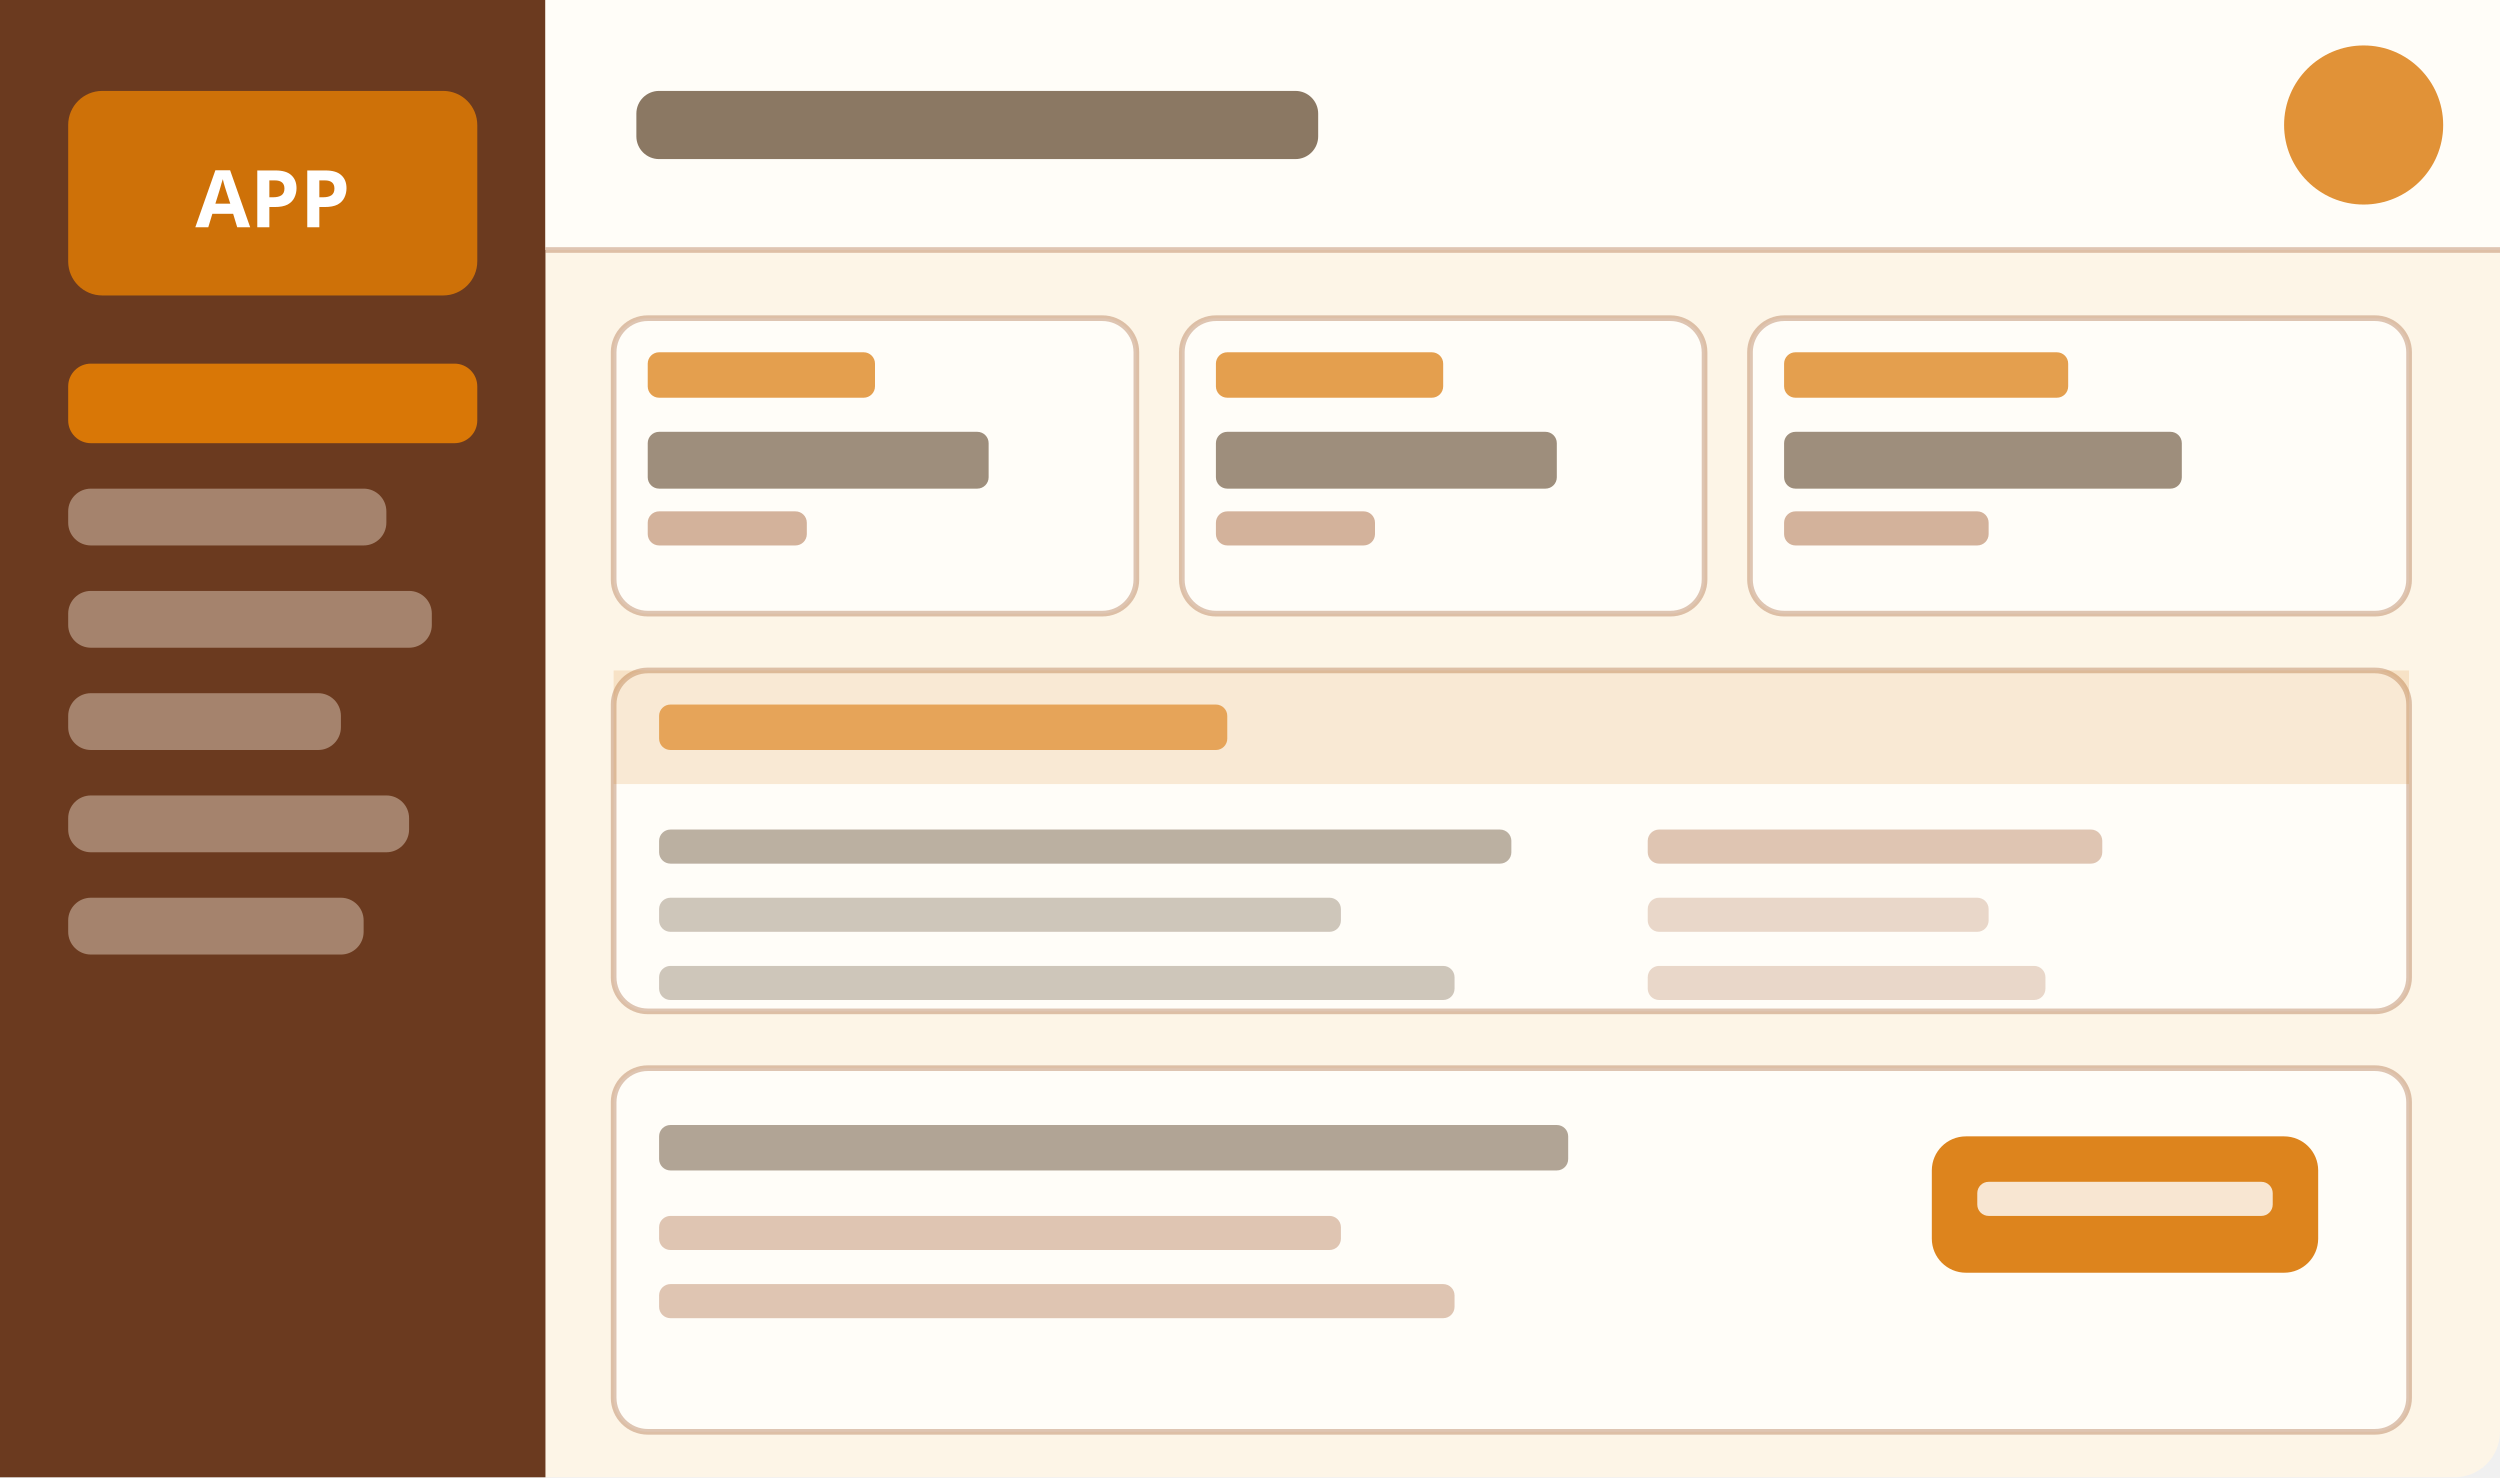
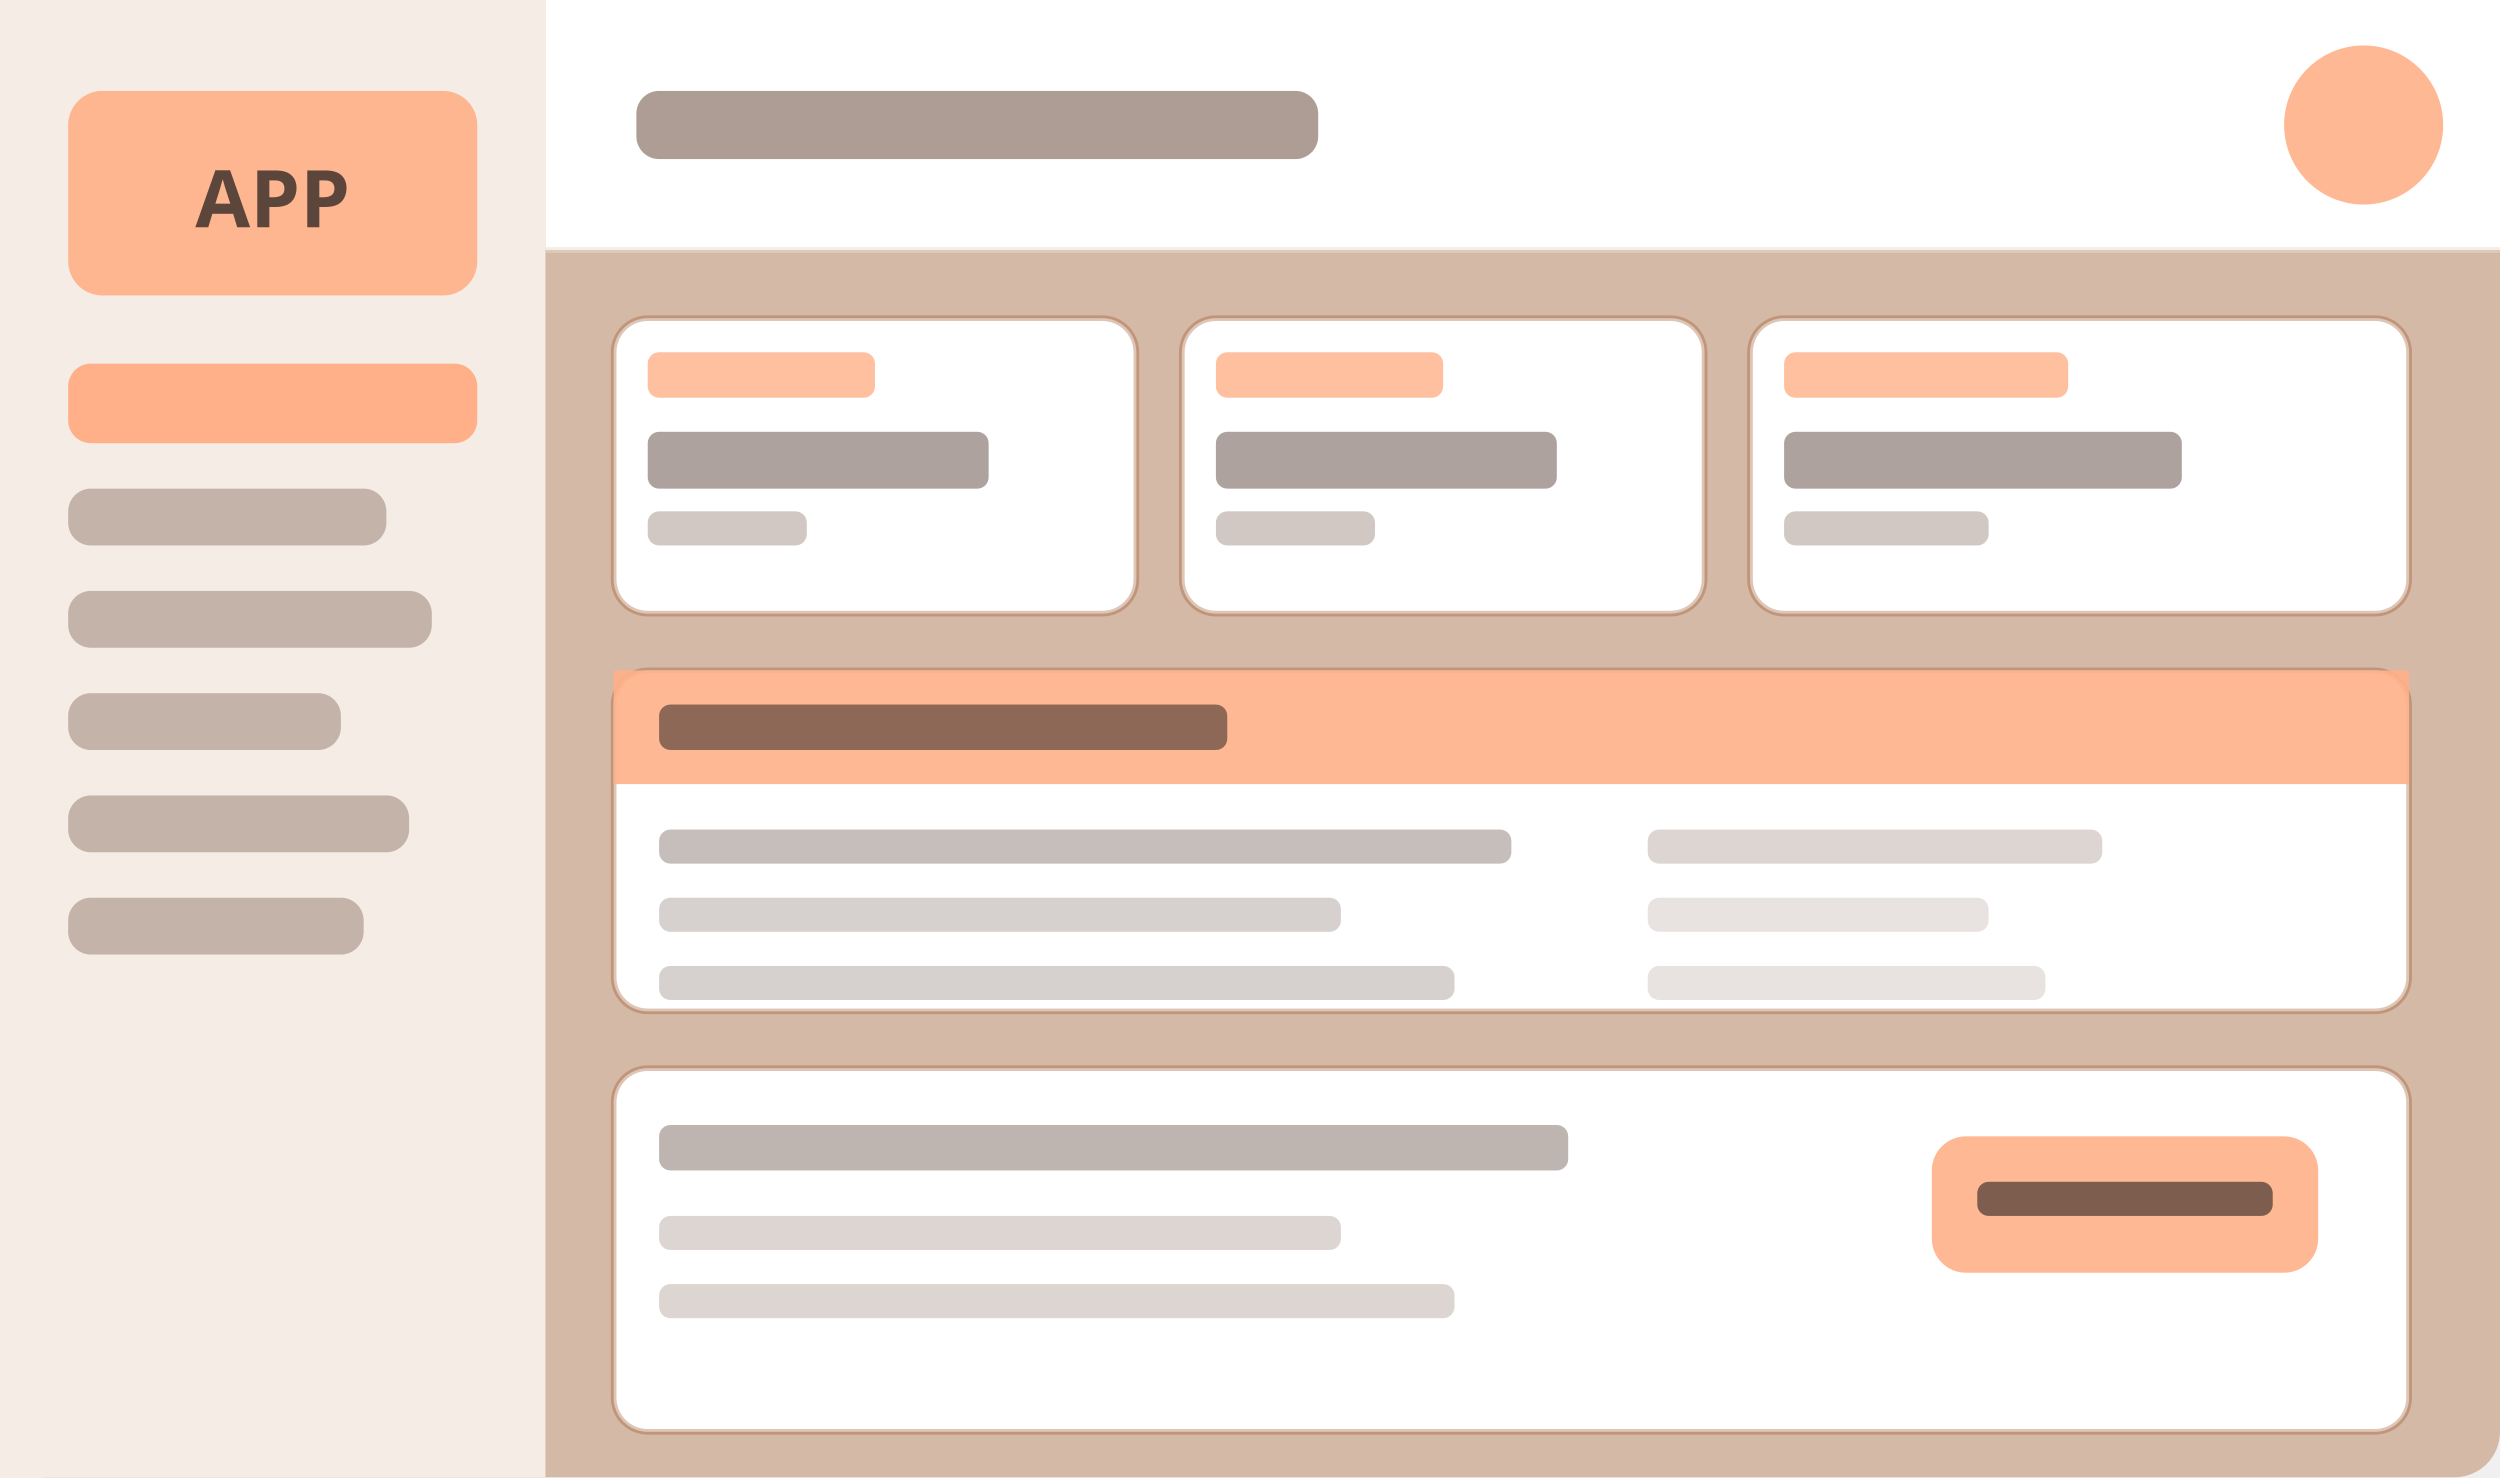
<svg xmlns="http://www.w3.org/2000/svg" width="220" height="130" viewBox="0 0 220 130">
-   <rect width="220" height="130" fill="#fdf5e7" rx="4" />
-   <rect x="0" y="0" width="48" height="130" fill="#6b3a1f" rx="4 0 0 4" />
-   <rect x="6" y="8" width="36" height="18" fill="#d97706" rx="3" opacity="0.9" />
-   <text x="24" y="20" text-anchor="middle" font-size="7" font-family="sans-serif" fill="white" font-weight="bold">APP</text>
-   <rect x="6" y="32" width="36" height="7" fill="#d97706" rx="2" />
-   <rect x="6" y="43" width="28" height="5" fill="#fdf0e0" rx="2" opacity="0.4" />
-   <rect x="6" y="52" width="32" height="5" fill="#fdf0e0" rx="2" opacity="0.4" />
-   <rect x="6" y="61" width="24" height="5" fill="#fdf0e0" rx="2" opacity="0.4" />
-   <rect x="6" y="70" width="30" height="5" fill="#fdf0e0" rx="2" opacity="0.4" />
-   <rect x="6" y="79" width="26" height="5" fill="#fdf0e0" rx="2" opacity="0.4" />
-   <rect x="48" y="0" width="172" height="22" fill="#fffdf8" rx="0 4 0 0" />
-   <line x1="48" y1="22" x2="220" y2="22" stroke="#92400e" stroke-width="0.5" opacity="0.3" />
-   <circle cx="208" cy="11" r="7" fill="#d97706" opacity="0.8" />
-   <rect x="56" y="8" width="60" height="6" fill="#3d1f00" rx="2" opacity="0.6" />
-   <rect x="54" y="28" width="46" height="26" fill="#fffdf8" rx="3" stroke="#92400e" stroke-width="0.5" stroke-opacity="0.3" />
-   <rect x="57" y="31" width="20" height="4" fill="#d97706" rx="1" opacity="0.7" />
-   <rect x="57" y="38" width="30" height="5" fill="#3d1f00" rx="1" opacity="0.5" />
-   <rect x="57" y="45" width="14" height="3" fill="#92400e" rx="1" opacity="0.4" />
-   <rect x="104" y="28" width="46" height="26" fill="#fffdf8" rx="3" stroke="#92400e" stroke-width="0.5" stroke-opacity="0.3" />
-   <rect x="107" y="31" width="20" height="4" fill="#d97706" rx="1" opacity="0.7" />
-   <rect x="107" y="38" width="30" height="5" fill="#3d1f00" rx="1" opacity="0.5" />
-   <rect x="107" y="45" width="14" height="3" fill="#92400e" rx="1" opacity="0.4" />
-   <rect x="154" y="28" width="58" height="26" fill="#fffdf8" rx="3" stroke="#92400e" stroke-width="0.5" stroke-opacity="0.3" />
-   <rect x="157" y="31" width="25" height="4" fill="#d97706" rx="1" opacity="0.7" />
-   <rect x="157" y="38" width="35" height="5" fill="#3d1f00" rx="1" opacity="0.5" />
-   <rect x="157" y="45" width="18" height="3" fill="#92400e" rx="1" opacity="0.4" />
-   <rect x="54" y="59" width="158" height="30" fill="#fffdf8" rx="3" stroke="#92400e" stroke-width="0.5" stroke-opacity="0.3" />
-   <rect x="54" y="59" width="158" height="10" fill="#d97706" rx="3 3 0 0" opacity="0.15" />
-   <rect x="58" y="62" width="50" height="4" fill="#d97706" rx="1" opacity="0.6" />
-   <rect x="58" y="73" width="75" height="3" fill="#3d1f00" rx="1" opacity="0.35" />
-   <rect x="58" y="79" width="60" height="3" fill="#3d1f00" rx="1" opacity="0.25" />
-   <rect x="58" y="85" width="70" height="3" fill="#3d1f00" rx="1" opacity="0.25" />
-   <rect x="145" y="73" width="40" height="3" fill="#92400e" rx="1" opacity="0.3" />
-   <rect x="145" y="79" width="30" height="3" fill="#92400e" rx="1" opacity="0.2" />
-   <rect x="145" y="85" width="35" height="3" fill="#92400e" rx="1" opacity="0.2" />
-   <rect x="54" y="94" width="158" height="32" fill="#fffdf8" rx="3" stroke="#92400e" stroke-width="0.5" stroke-opacity="0.3" />
-   <rect x="58" y="99" width="80" height="4" fill="#3d1f00" rx="1" opacity="0.4" />
-   <rect x="58" y="107" width="60" height="3" fill="#92400e" rx="1" opacity="0.3" />
-   <rect x="58" y="113" width="70" height="3" fill="#92400e" rx="1" opacity="0.3" />
-   <rect x="170" y="100" width="34" height="12" fill="#d97706" rx="3" opacity="0.9" />
-   <rect x="174" y="104" width="26" height="3" fill="white" rx="1" opacity="0.8" />
+   <rect width="220" height="130" fill="#d4b9a7" rx="4" />
+   <rect x="0" y="0" width="48" height="130" fill="#f5ece5" rx="4 0 0 4" />
+   <rect x="6" y="8" width="36" height="18" fill="#ffb088" rx="3" opacity="0.9" />
+   <text x="24" y="20" text-anchor="middle" font-size="7" font-family="sans-serif" fill="#5c463c" font-weight="bold">APP</text>
+   <rect x="6" y="32" width="36" height="7" fill="#ffb088" rx="2" />
+   <rect x="6" y="43" width="28" height="5" fill="#785c4d" rx="2" opacity="0.4" />
+   <rect x="6" y="52" width="32" height="5" fill="#785c4d" rx="2" opacity="0.4" />
+   <rect x="6" y="61" width="24" height="5" fill="#785c4d" rx="2" opacity="0.4" />
+   <rect x="6" y="70" width="30" height="5" fill="#785c4d" rx="2" opacity="0.4" />
+   <rect x="6" y="79" width="26" height="5" fill="#785c4d" rx="2" opacity="0.4" />
+   <rect x="48" y="0" width="172" height="22" fill="#ffffff" rx="0 4 0 0" />
+   <line x1="48" y1="22" x2="220" y2="22" stroke="#e8dbce" stroke-width="0.5" opacity="0.5" />
+   <circle cx="208" cy="11" r="7" fill="#ffb088" opacity="0.9" />
+   <rect x="56" y="8" width="60" height="6" fill="#785c4d" rx="2" opacity="0.6" />
+   <rect x="54" y="28" width="46" height="26" fill="#ffffff" rx="3" stroke="#92400e" stroke-width="0.5" stroke-opacity="0.3" />
+   <rect x="57" y="31" width="20" height="4" fill="#ffb088" rx="1" opacity="0.8" />
+   <rect x="57" y="38" width="30" height="5" fill="#5c463c" rx="1" opacity="0.5" />
+   <rect x="57" y="45" width="14" height="3" fill="#8c7368" rx="1" opacity="0.4" />
+   <rect x="104" y="28" width="46" height="26" fill="#ffffff" rx="3" stroke="#92400e" stroke-width="0.5" stroke-opacity="0.3" />
+   <rect x="107" y="31" width="20" height="4" fill="#ffb088" rx="1" opacity="0.8" />
+   <rect x="107" y="38" width="30" height="5" fill="#5c463c" rx="1" opacity="0.5" />
+   <rect x="107" y="45" width="14" height="3" fill="#8c7368" rx="1" opacity="0.4" />
+   <rect x="154" y="28" width="58" height="26" fill="#ffffff" rx="3" stroke="#92400e" stroke-width="0.5" stroke-opacity="0.3" />
+   <rect x="157" y="31" width="25" height="4" fill="#ffb088" rx="1" opacity="0.8" />
+   <rect x="157" y="38" width="35" height="5" fill="#5c463c" rx="1" opacity="0.5" />
+   <rect x="157" y="45" width="18" height="3" fill="#8c7368" rx="1" opacity="0.4" />
+   <rect x="54" y="59" width="158" height="30" fill="#ffffff" rx="3" stroke="#92400e" stroke-width="0.5" stroke-opacity="0.3" />
+   <rect x="54" y="59" width="158" height="10" fill="#ffb088" rx="3 3 0 0" opacity="0.9" />
+   <rect x="58" y="62" width="50" height="4" fill="#5c463c" rx="1" opacity="0.7" />
+   <rect x="58" y="73" width="75" height="3" fill="#5c463c" rx="1" opacity="0.35" />
+   <rect x="58" y="79" width="60" height="3" fill="#5c463c" rx="1" opacity="0.25" />
+   <rect x="58" y="85" width="70" height="3" fill="#5c463c" rx="1" opacity="0.25" />
+   <rect x="145" y="73" width="40" height="3" fill="#8c7368" rx="1" opacity="0.3" />
+   <rect x="145" y="79" width="30" height="3" fill="#8c7368" rx="1" opacity="0.2" />
+   <rect x="145" y="85" width="35" height="3" fill="#8c7368" rx="1" opacity="0.2" />
+   <rect x="54" y="94" width="158" height="32" fill="#ffffff" rx="3" stroke="#92400e" stroke-width="0.5" stroke-opacity="0.3" />
+   <rect x="58" y="99" width="80" height="4" fill="#5c463c" rx="1" opacity="0.4" />
+   <rect x="58" y="107" width="60" height="3" fill="#8c7368" rx="1" opacity="0.3" />
+   <rect x="58" y="113" width="70" height="3" fill="#8c7368" rx="1" opacity="0.3" />
+   <rect x="170" y="100" width="34" height="12" fill="#ffb088" rx="3" opacity="0.9" />
+   <rect x="174" y="104" width="26" height="3" fill="#5c463c" rx="1" opacity="0.8" />
</svg>
